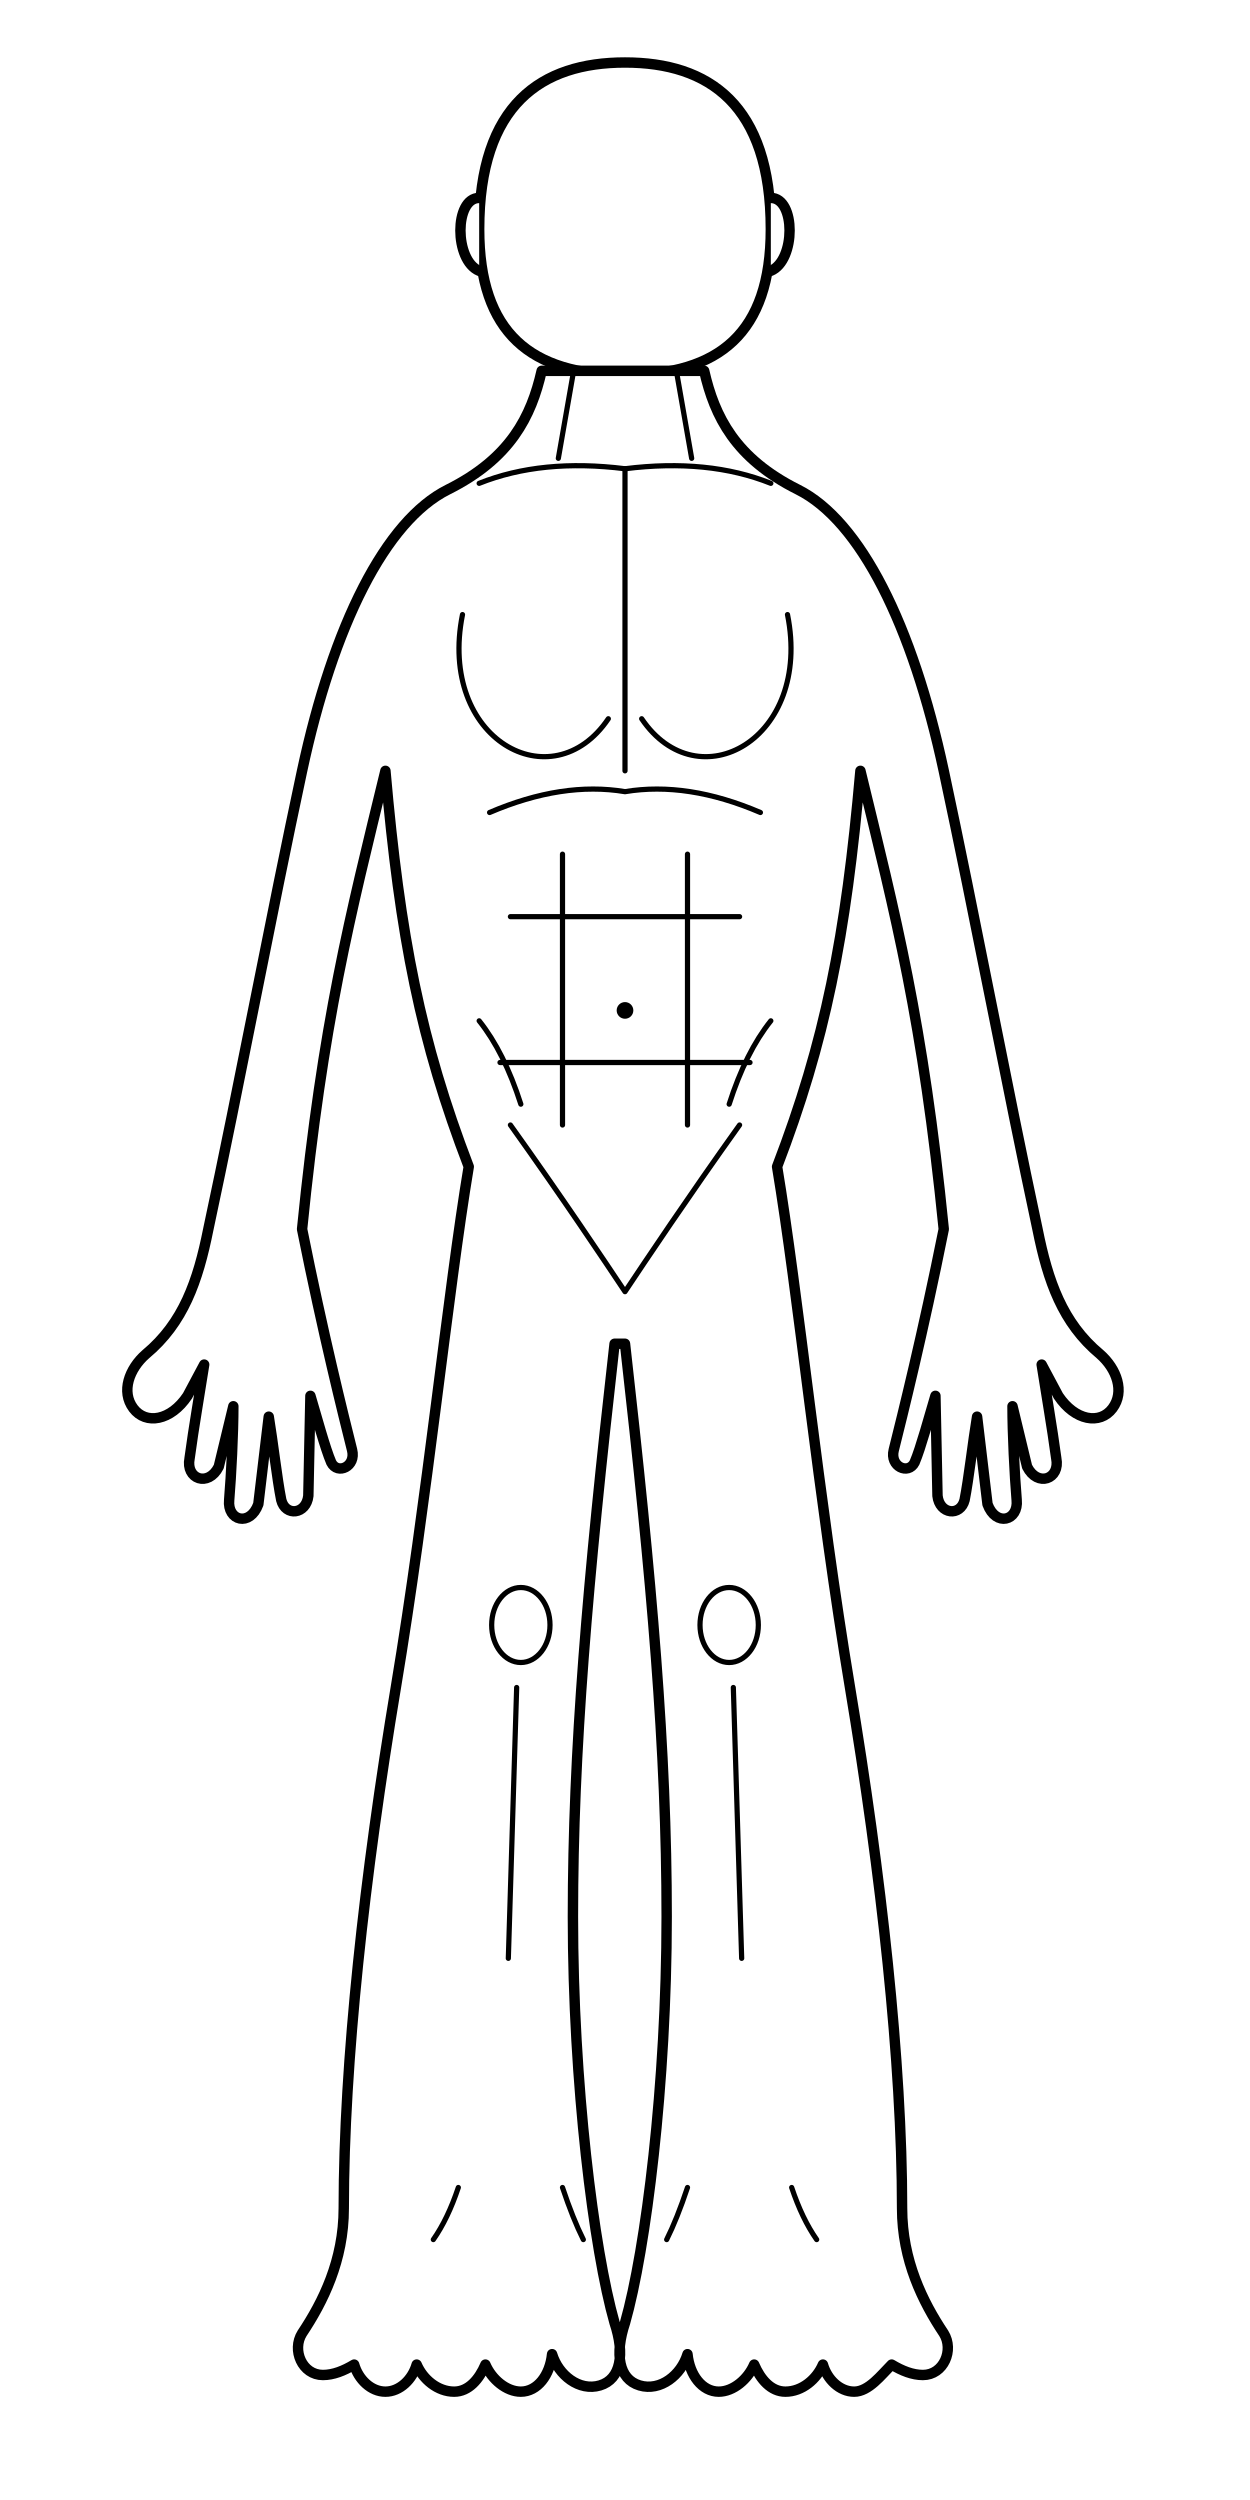
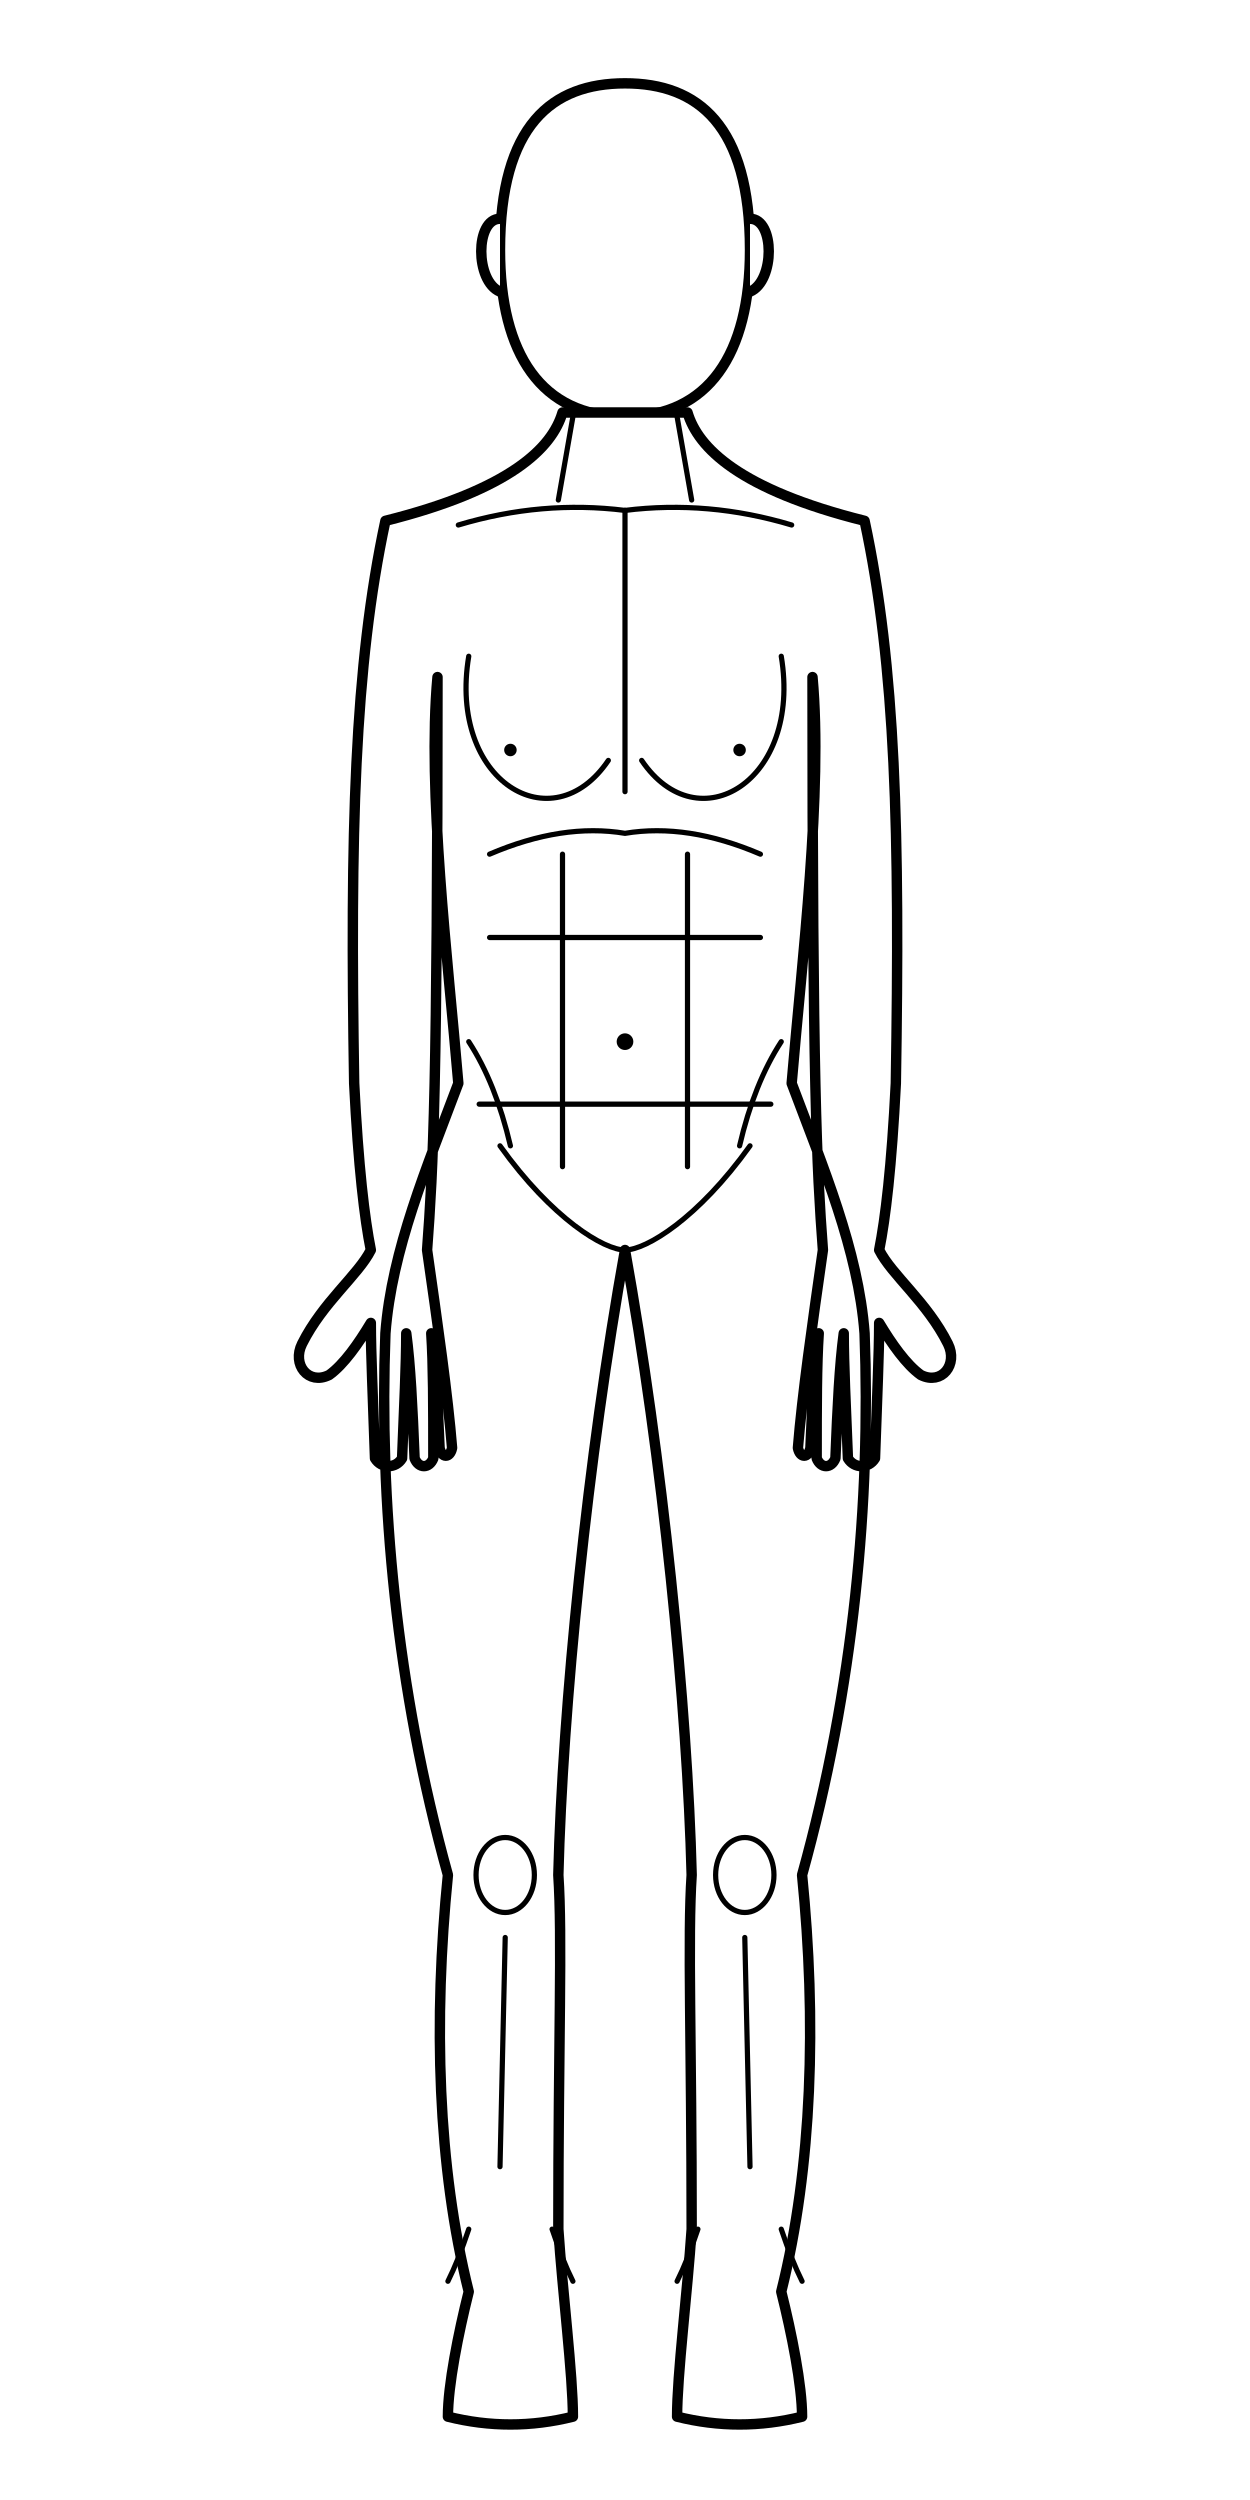
<svg xmlns="http://www.w3.org/2000/svg" width="600" height="1200" viewBox="0 0 600 1200">
  <rect width="600" height="1200" fill="#ffffff" />
  <g fill="#ffffff" stroke="#000000" stroke-width="5" stroke-linecap="round" stroke-linejoin="round">
-     <path d="M 230 110 C 230 50 260 30 300 30 C 340 30 370 50 370 110 C 370 160 345 180 300 180 C 255 180 230 160 230 110 Z" />
-     <path d="M 230 95 C 218 95 218 125 230 130" />
-     <path d="M 370 95 C 382 95 382 125 370 130" />
-     <path d="M 260 178               C 255 200 245 220 215 235               C 185 250 160 300 145 370               C 130 440 115 520 100 590               C 95 615 88 635 70 650              C 62 657 58 668 64 676              C 70 684 82 682 90 670              L 98 655              C 96 668 93 685 91 700              C 89 710 100 714 105 704              L 112 675              C 112 688 111 708 110 720              C 109 730 120 733 124 722              L 129 680              C 131 692 133 710 135 720              C 137 728 147 727 148 718              L 149 670              C 152 680 156 695 159 702              C 162 708 171 704 169 696              C 165 680 155 640 145 590              C 155 490 168 440 185 370              C 192 450 202 500 225 560              C 215 620 205 720 190 810              C 175 900 165 990 165 1060              C 165 1085 155 1105 145 1120              C 140 1128 145 1140 155 1140              C 160 1140 165 1138 170 1135              C 172 1142 178 1148 185 1148              C 192 1148 198 1142 200 1135              C 203 1142 210 1148 218 1148              C 225 1148 230 1142 233 1135              C 236 1142 243 1148 250 1148              C 258 1148 264 1140 265 1130              C 268 1140 278 1148 288 1145              C 298 1142 300 1130 295 1115              C 285 1080 275 1000 275 920              C 275 840 282 760 295 645              L 300 645              C 313 760 320 840 320 920              C 320 1000 310 1080 300 1115              C 295 1130 297 1142 307 1145              C 317 1148 327 1140 330 1130              C 331 1140 337 1148 345 1148              C 352 1148 359 1142 362 1135              C 365 1142 370 1148 377 1148              C 385 1148 392 1142 395 1135              C 397 1142 403 1148 410 1148              C 417 1148 423 1140 428 1135              C 433 1138 438 1140 443 1140              C 453 1140 458 1128 453 1120              C 443 1105 433 1085 433 1060              C 433 990 423 900 408 810              C 393 720 383 620 373 560              C 396 500 406 450 413 370              C 430 440 443 490 453 590              C 443 640 433 680 429 696              C 427 704 436 708 439 702              C 442 695 446 680 449 670              L 450 718              C 451 727 461 728 463 720              C 465 710 467 692 469 680              L 474 722              C 478 733 489 730 488 720              C 487 708 486 688 486 675              L 493 704              C 498 714 509 710 507 700              C 505 685 502 668 500 655              L 508 670              C 516 682 528 684 534 676              C 540 668 536 657 528 650              C 510 635 503 615 498 590              C 483 520 468 440 453 370              C 438 300 413 250 383 235              C 353 220 343 200 338 178              Z" />
+     <path d="M 240 120 C 240 60 265 40 300 40 C 335 40 360 60 360 120 C 360 170 340 200 300 200 C 260 200 240 170 240 120 Z" />
+     <path d="M 240 105 C 228 105 228 135 240 140" />
+     <path d="M 360 105 C 372 105 372 135 360 140" />
+     <path d="M 270 198              C 265 215 245 235 185 250              C 170 320 168 400 170 520              C 172 560 175 585 178 600              C 172 612 155 625 145 645              C 140 655 148 665 158 660              C 165 655 172 645 178 635              C 178 650 179 670 180 700              C 183 705 190 705 193 700              C 194 675 195 655 195 640              C 197 655 198 675 199 700              C 201 705 206 705 208 700              C 208 675 208 655 207 640              C 209 655 210 670 211 695              C 212 700 216 700 217 695              C 215 670 210 635 205 600              C 208 560 210 520 210 325              C 205 380 215 460 220 520              C 205 560 188 600 185 640              C 182 720 190 810 215 900              C 208 970 210 1040 225 1100              C 220 1120 215 1145 215 1160              C 235 1165 255 1165 275 1160              C 275 1140 270 1100 268 1070              C 268 980 270 930 268 900              C 270 820 282 700 300 600              C 318 700 330 820 332 900              C 330 930 332 980 332 1070              C 330 1100 325 1140 325 1160              C 345 1165 365 1165 385 1160              C 385 1145 380 1120 375 1100              C 390 1040 392 970 385 900              C 410 810 418 720 415 640              C 412 600 395 560 380 520              C 385 460 395 380 390 325              C 390 520 392 560 395 600              C 390 635 385 670 383 695              C 384 700 388 700 389 695              C 390 670 391 655 393 640              C 392 655 392 675 392 700              C 394 705 399 705 401 700              C 402 675 403 655 405 640              C 405 655 406 675 407 700              C 410 705 417 705 420 700              C 421 670 422 650 422 635              C 428 645 435 655 442 660              C 452 665 460 655 455 645              C 445 625 428 612 422 600              C 425 585 428 560 430 520              C 432 400 430 320 415 250              C 355 235 335 215 330 198              Z" />
  </g>
  <g fill="none" stroke="#000000" stroke-width="2.5" stroke-linecap="round" stroke-linejoin="round">
-     <path d="M 275 180 L 268 220" />
-     <path d="M 325 180 L 332 220" />
-     <path d="M 300 225 Q 260 220 230 232" />
-     <path d="M 300 225 Q 340 220 370 232" />
-     <path d="M 300 225 L 300 370" />
-     <path d="M 222 295 C 210 355 265 385 292 345" />
-     <path d="M 378 295 C 390 355 335 385 308 345" />
-     <path d="M 235 390 Q 270 375 300 380 Q 330 375 365 390" />
-     <path d="M 245 440 L 355 440" />
-     <path d="M 240 510 L 360 510" />
-     <path d="M 270 410 L 270 540" />
-     <path d="M 330 410 L 330 540" />
-     <circle cx="300" cy="485" r="4" fill="#000000" stroke="none" />
-     <path d="M 230 490 Q 242 505 250 530" />
-     <path d="M 370 490 Q 358 505 350 530" />
-     <path d="M 245 540 C 270 575 290 605 300 620 C 310 605 330 575 355 540" />
-     <ellipse cx="250" cy="780" rx="14" ry="18" />
-     <ellipse cx="350" cy="780" rx="14" ry="18" />
-     <path d="M 248 810 L 244 940" />
-     <path d="M 352 810 L 356 940" />
-     <path d="M 220 1050 Q 215 1065 208 1075" />
-     <path d="M 270 1050 Q 275 1065 280 1075" />
-     <path d="M 380 1050 Q 385 1065 392 1075" />
-     <path d="M 330 1050 Q 325 1065 320 1075" />
+     <path d="M 275 200 L 268 240" />
+     <path d="M 325 200 L 332 240" />
+     <path d="M 300 245 Q 260 240 220 252" />
+     <path d="M 300 245 Q 340 240 380 252" />
+     <path d="M 300 245 L 300 380" />
+     <path d="M 225 315 C 215 375 265 405 292 365" />
+     <path d="M 375 315 C 385 375 335 405 308 365" />
+     <circle cx="245" cy="360" r="3" fill="#000000" stroke="none" />
+     <circle cx="355" cy="360" r="3" fill="#000000" stroke="none" />
+     <path d="M 235 410 Q 270 395 300 400 Q 330 395 365 410" />
+     <path d="M 235 450 L 365 450" />
+     <path d="M 230 530 L 370 530" />
+     <path d="M 270 410 L 270 560" />
+     <path d="M 330 410 L 330 560" />
+     <circle cx="300" cy="500" r="4" fill="#000000" stroke="none" />
+     <path d="M 225 500 Q 238 520 245 550" />
+     <path d="M 375 500 Q 362 520 355 550" />
+     <path d="M 240 550 C 265 585 290 600 300 600 C 310 600 335 585 360 550" />
+     <ellipse cx="242.5" cy="900" rx="14" ry="18" />
+     <ellipse cx="357.5" cy="900" rx="14" ry="18" />
+     <path d="M 242.5 930 L 240 1040" />
+     <path d="M 357.5 930 L 360 1040" />
+     <path d="M 225 1070 Q 220 1085 215 1095" />
+     <path d="M 265 1070 Q 270 1085 275 1095" />
+     <path d="M 375 1070 Q 380 1085 385 1095" />
+     <path d="M 335 1070 Q 330 1085 325 1095" />
  </g>
</svg>
